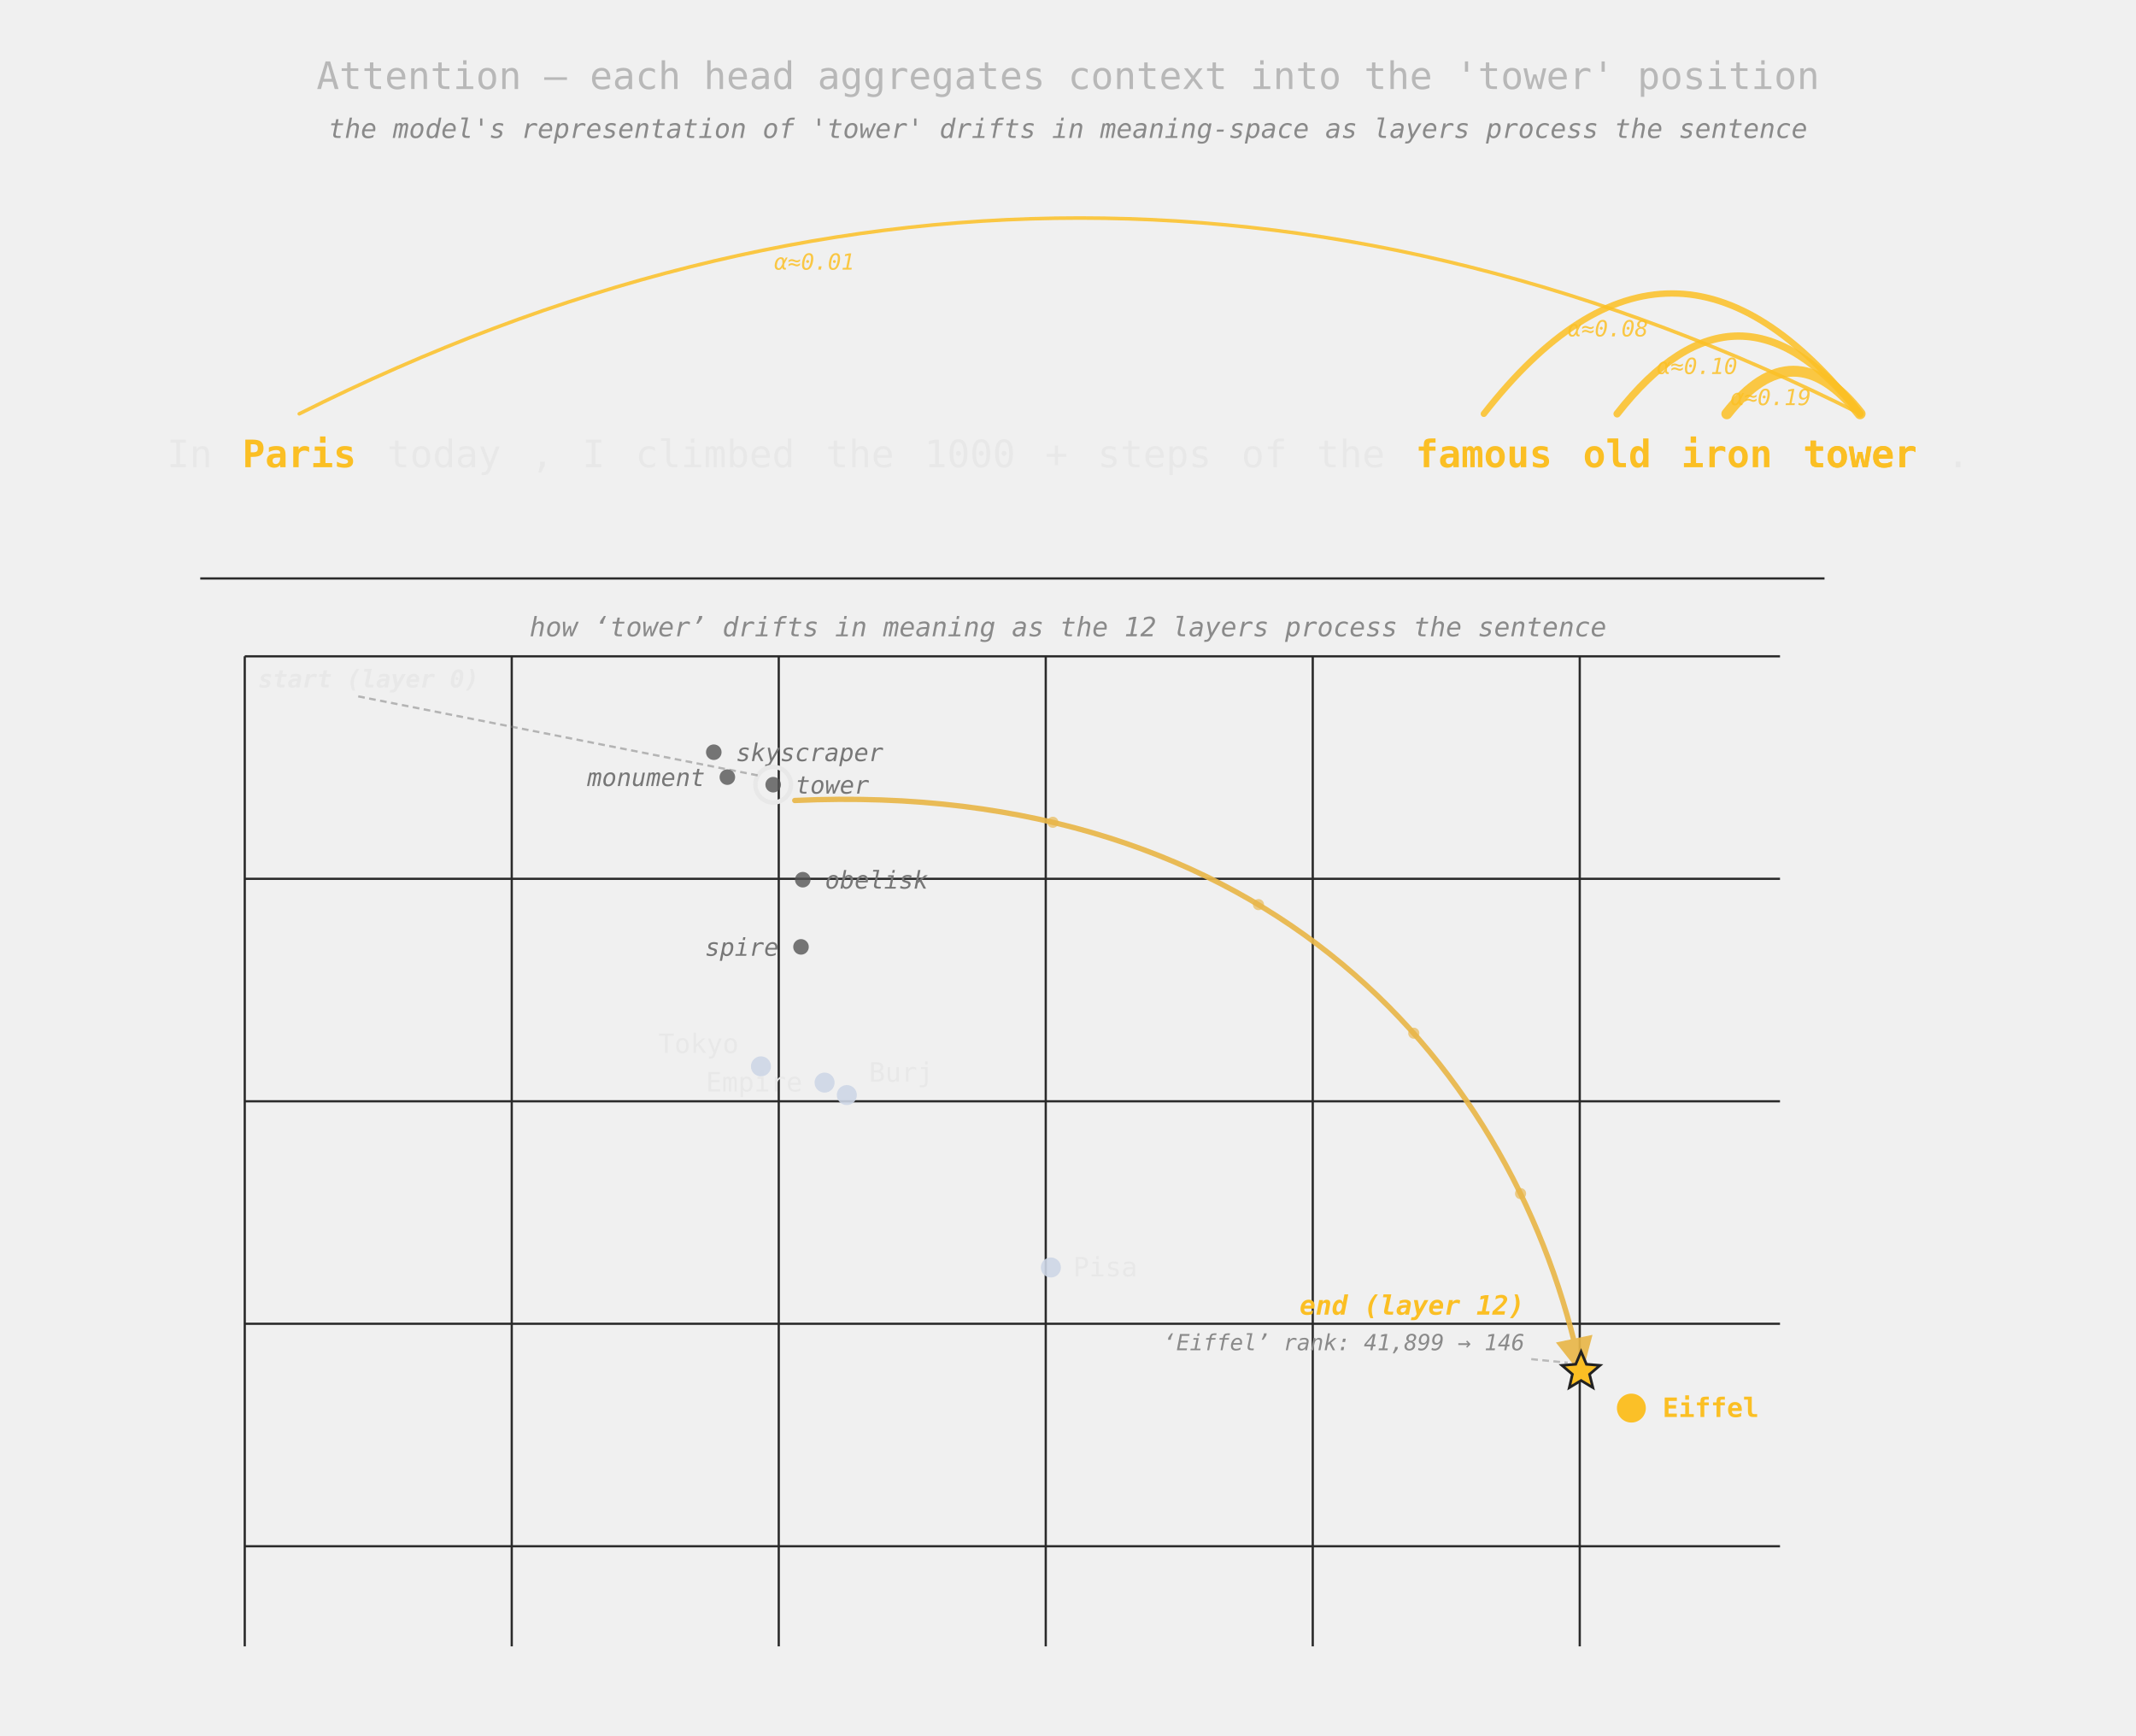
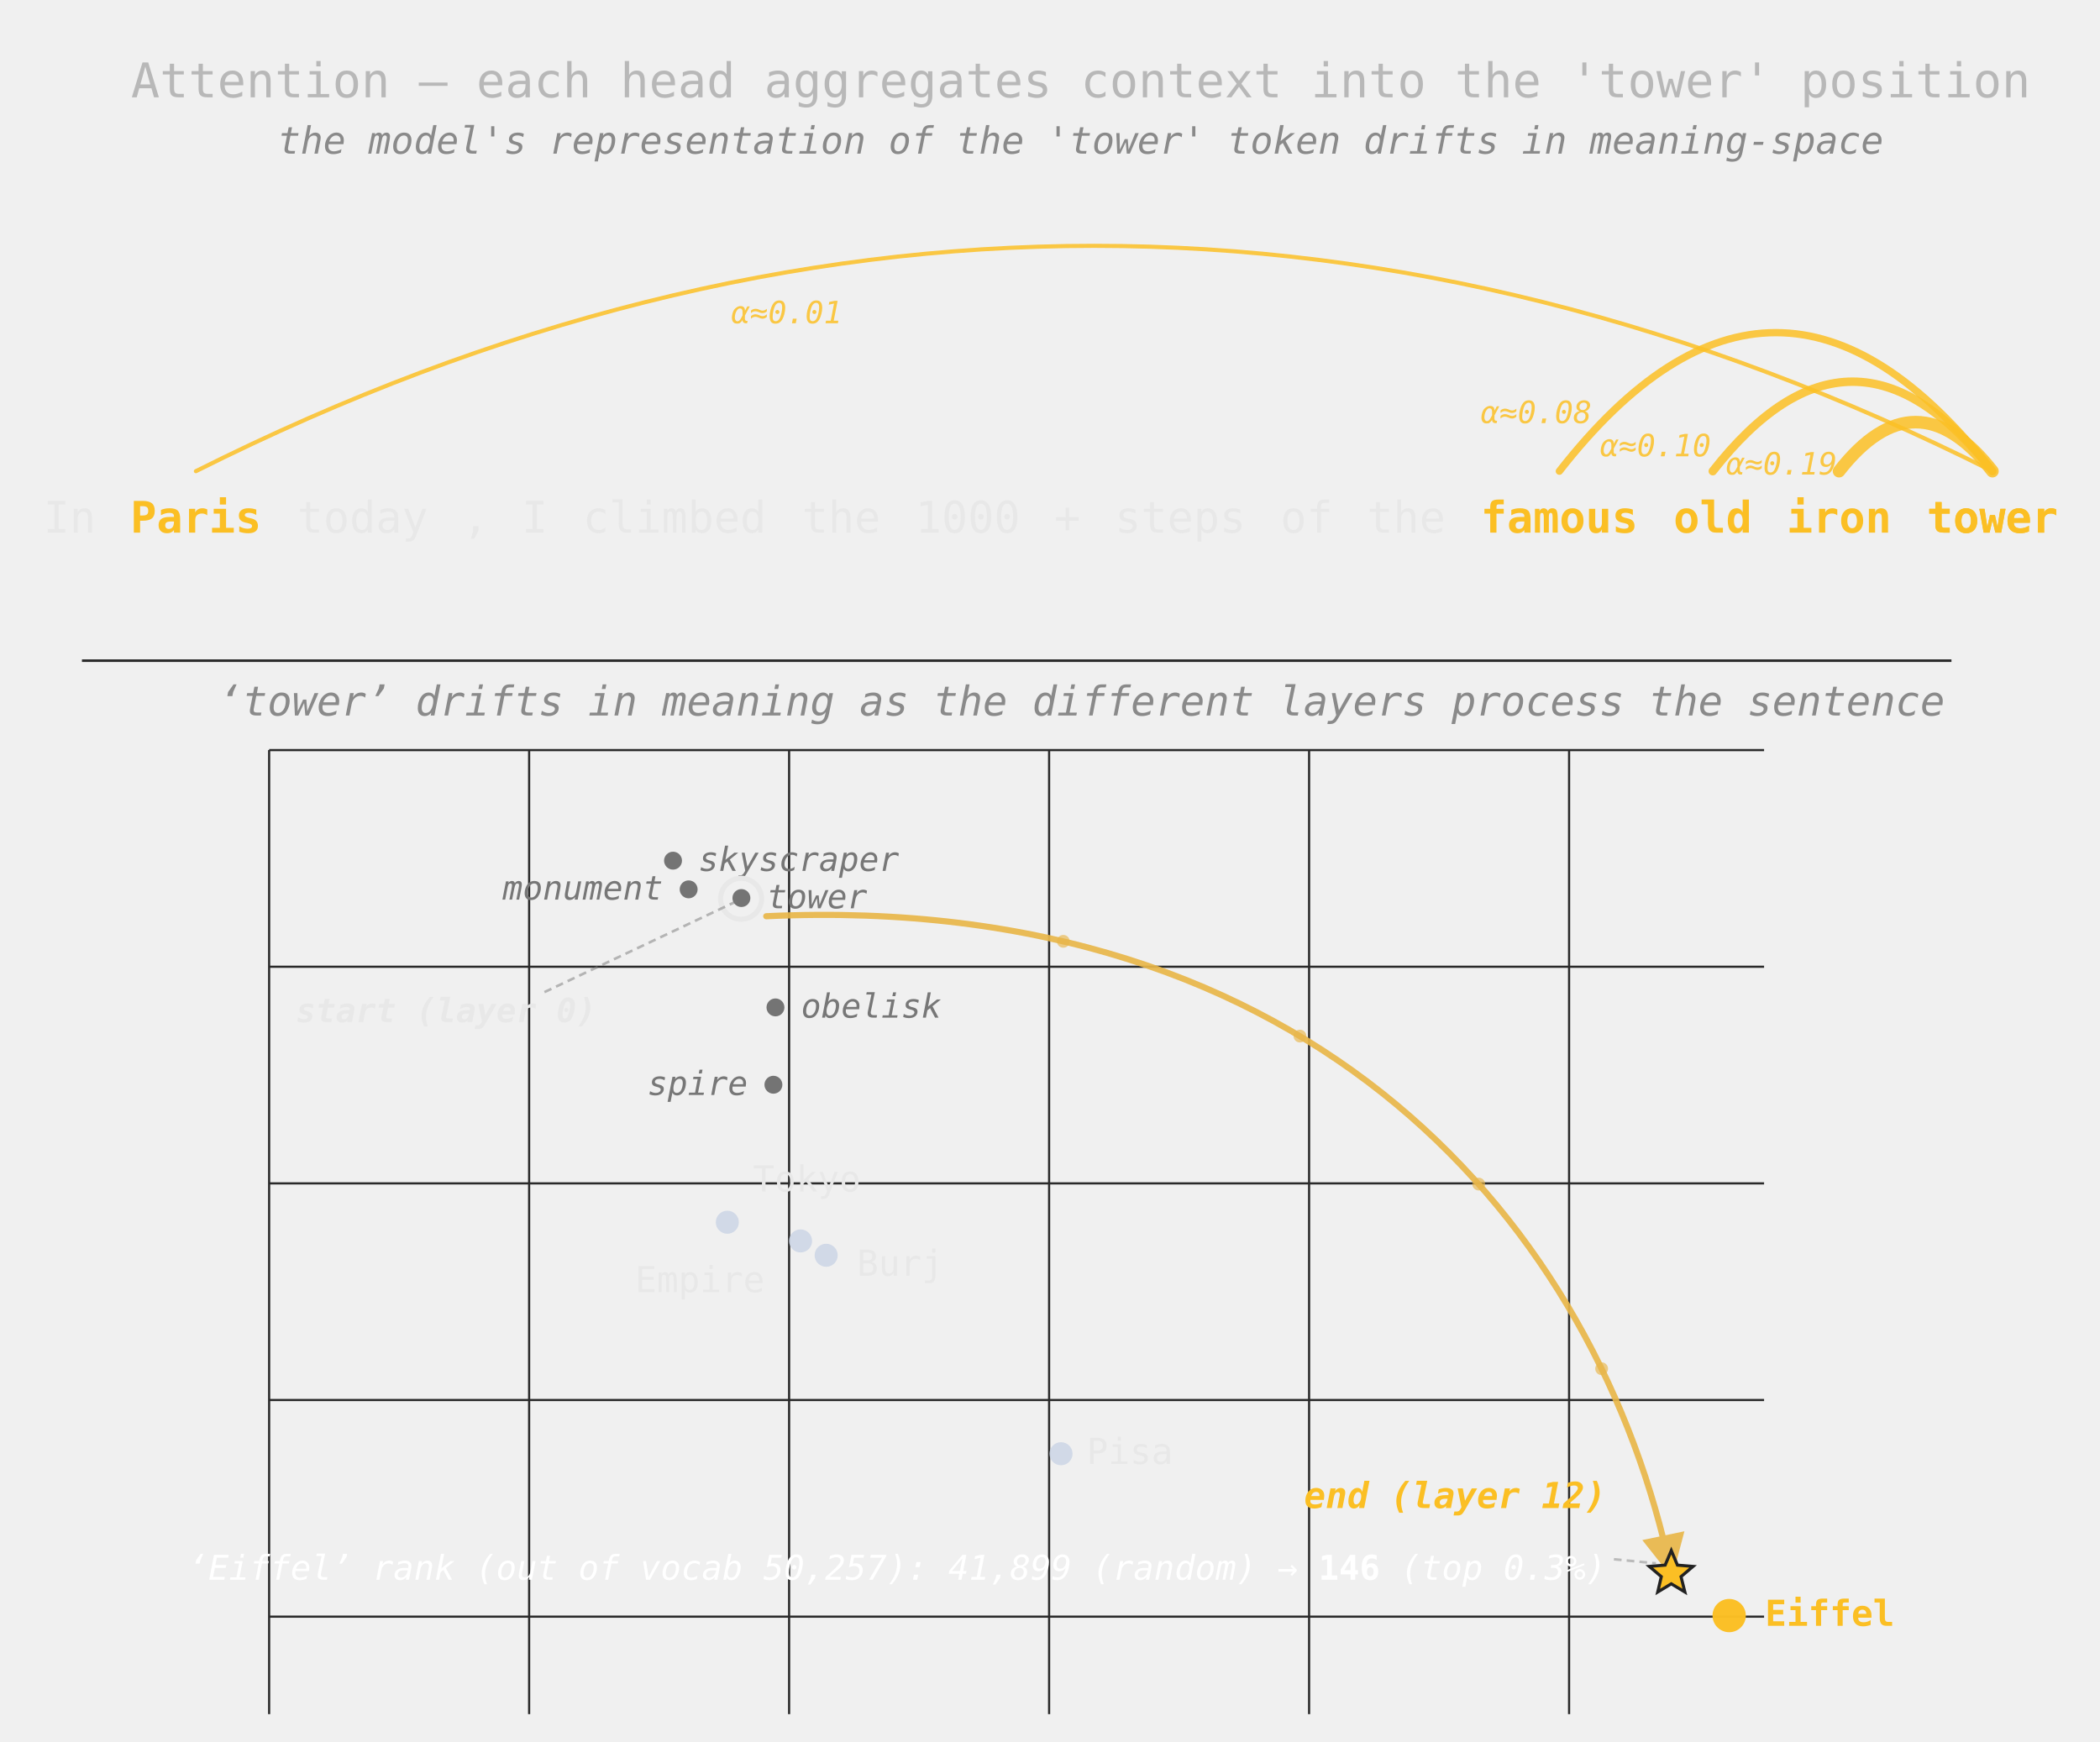
- <svg xmlns="http://www.w3.org/2000/svg" viewBox="0 0 960 780" font-family="Iosevka, 'JetBrains Mono', monospace">
-   <text x="480" y="40" text-anchor="middle" fill="#b8b8b8" font-size="17" font-weight="500">Attention — each head aggregates context into the 'tower' position</text>
-   <text x="480" y="62" text-anchor="middle" fill="#8a8a8a" font-size="12" font-style="italic">the model's representation of 'tower' drifts in meaning-space as layers process the sentence</text>
-   <text x="85.2" y="210.0" text-anchor="middle" fill="#e8e8e8" font-size="17" font-weight="500" font-family="Iosevka, 'JetBrains Mono', monospace">In</text>
-   <text x="134.5" y="210.0" text-anchor="middle" fill="#e8e8e8" font-size="17" font-weight="500" font-family="Iosevka, 'JetBrains Mono', monospace">Paris</text>
-   <text x="199.6" y="210.0" text-anchor="middle" fill="#e8e8e8" font-size="17" font-weight="500" font-family="Iosevka, 'JetBrains Mono', monospace">today</text>
-   <text x="243.7" y="210.0" text-anchor="middle" fill="#e8e8e8" font-size="17" font-weight="500" font-family="Iosevka, 'JetBrains Mono', monospace">,</text>
-   <text x="266.8" y="210.0" text-anchor="middle" fill="#e8e8e8" font-size="17" font-weight="500" font-family="Iosevka, 'JetBrains Mono', monospace">I</text>
-   <text x="321.4" y="210.0" text-anchor="middle" fill="#e8e8e8" font-size="17" font-weight="500" font-family="Iosevka, 'JetBrains Mono', monospace">climbed</text>
-   <text x="386.5" y="210.0" text-anchor="middle" fill="#e8e8e8" font-size="17" font-weight="500" font-family="Iosevka, 'JetBrains Mono', monospace">the</text>
-   <text x="435.9" y="210.0" text-anchor="middle" fill="#e8e8e8" font-size="17" font-weight="500" font-family="Iosevka, 'JetBrains Mono', monospace">1000</text>
-   <text x="474.8" y="210.0" text-anchor="middle" fill="#e8e8e8" font-size="17" font-weight="500" font-family="Iosevka, 'JetBrains Mono', monospace">+</text>
-   <text x="518.9" y="210.0" text-anchor="middle" fill="#e8e8e8" font-size="17" font-weight="500" font-family="Iosevka, 'JetBrains Mono', monospace">steps</text>
-   <text x="568.2" y="210.0" text-anchor="middle" fill="#e8e8e8" font-size="17" font-weight="500" font-family="Iosevka, 'JetBrains Mono', monospace">of</text>
-   <text x="607.1" y="210.0" text-anchor="middle" fill="#e8e8e8" font-size="17" font-weight="500" font-family="Iosevka, 'JetBrains Mono', monospace">the</text>
-   <text x="666.9" y="210.0" text-anchor="middle" fill="#e8e8e8" font-size="17" font-weight="500" font-family="Iosevka, 'JetBrains Mono', monospace">famous</text>
-   <text x="726.8" y="210.0" text-anchor="middle" fill="#e8e8e8" font-size="17" font-weight="500" font-family="Iosevka, 'JetBrains Mono', monospace">old</text>
-   <text x="776.1" y="210.0" text-anchor="middle" fill="#e8e8e8" font-size="17" font-weight="500" font-family="Iosevka, 'JetBrains Mono', monospace">iron</text>
-   <text x="836.0" y="210.0" text-anchor="middle" fill="#e8e8e8" font-size="17" font-weight="500" font-family="Iosevka, 'JetBrains Mono', monospace">tower</text>
-   <text x="880.1" y="210.0" text-anchor="middle" fill="#e8e8e8" font-size="17" font-weight="500" font-family="Iosevka, 'JetBrains Mono', monospace">.</text>
-   <line x1="90" y1="260" x2="820" y2="260" stroke="#2a2a2a" stroke-width="1" />
-   <g stroke="#2a2a2a" stroke-width="1" fill="none">
-     <line x1="110" y1="295" x2="110" y2="740" />
-     <line x1="230" y1="295" x2="230" y2="740" />
-     <line x1="350" y1="295" x2="350" y2="740" />
-     <line x1="470" y1="295" x2="470" y2="740" />
-     <line x1="590" y1="295" x2="590" y2="740" />
-     <line x1="710" y1="295" x2="710" y2="740" />
-     <line x1="110" y1="295" x2="800" y2="295" />
-     <line x1="110" y1="395" x2="800" y2="395" />
-     <line x1="110" y1="495" x2="800" y2="495" />
-     <line x1="110" y1="595" x2="800" y2="595" />
-     <line x1="110" y1="695" x2="800" y2="695" />
+ <svg xmlns="http://www.w3.org/2000/svg" viewBox="0 0 820 680" font-family="Iosevka, 'JetBrains Mono', monospace" version="1.1" id="svg1043" width="820" height="680">
+   <defs id="defs1047" />
+   <text x="422" y="38" text-anchor="middle" fill="#b8b8b8" font-size="17px" font-weight="500" id="text875" style="font-size:18.667px">Attention — each head aggregates context into the 'tower' position</text>
+   <text x="422" y="60" text-anchor="middle" fill="#8a8a8a" font-size="14px" font-style="italic" id="text877" style="font-size:14.667px">the model's representation of the 'tower' token drifts in meaning-space</text>
+   <text x="27.2" y="208" text-anchor="middle" fill="#e8e8e8" font-size="17px" font-weight="500" font-family="Iosevka, 'JetBrains Mono', monospace" id="text879">In</text>
+   <text x="76.5" y="208" text-anchor="middle" fill="#e8e8e8" font-size="17px" font-weight="500" font-family="Iosevka, 'JetBrains Mono', monospace" id="text881">Paris</text>
+   <text x="141.6" y="208" text-anchor="middle" fill="#e8e8e8" font-size="17px" font-weight="500" font-family="Iosevka, 'JetBrains Mono', monospace" id="text883">today</text>
+   <text x="185.7" y="208" text-anchor="middle" fill="#e8e8e8" font-size="17px" font-weight="500" font-family="Iosevka, 'JetBrains Mono', monospace" id="text885">,</text>
+   <text x="208.8" y="208" text-anchor="middle" fill="#e8e8e8" font-size="17px" font-weight="500" font-family="Iosevka, 'JetBrains Mono', monospace" id="text887">I</text>
+   <text x="263.4" y="208" text-anchor="middle" fill="#e8e8e8" font-size="17px" font-weight="500" font-family="Iosevka, 'JetBrains Mono', monospace" id="text889">climbed</text>
+   <text x="328.5" y="208" text-anchor="middle" fill="#e8e8e8" font-size="17px" font-weight="500" font-family="Iosevka, 'JetBrains Mono', monospace" id="text891">the</text>
+   <text x="377.9" y="208" text-anchor="middle" fill="#e8e8e8" font-size="17px" font-weight="500" font-family="Iosevka, 'JetBrains Mono', monospace" id="text893">1000</text>
+   <text x="416.8" y="208" text-anchor="middle" fill="#e8e8e8" font-size="17px" font-weight="500" font-family="Iosevka, 'JetBrains Mono', monospace" id="text895">+</text>
+   <text x="460.9" y="208" text-anchor="middle" fill="#e8e8e8" font-size="17px" font-weight="500" font-family="Iosevka, 'JetBrains Mono', monospace" id="text897">steps</text>
+   <text x="510.2" y="208" text-anchor="middle" fill="#e8e8e8" font-size="17px" font-weight="500" font-family="Iosevka, 'JetBrains Mono', monospace" id="text899">of</text>
+   <text x="549.1" y="208" text-anchor="middle" fill="#e8e8e8" font-size="17px" font-weight="500" font-family="Iosevka, 'JetBrains Mono', monospace" id="text901">the</text>
+   <text x="608.9" y="208" text-anchor="middle" fill="#e8e8e8" font-size="17px" font-weight="500" font-family="Iosevka, 'JetBrains Mono', monospace" id="text903">famous</text>
+   <text x="668.8" y="208" text-anchor="middle" fill="#e8e8e8" font-size="17px" font-weight="500" font-family="Iosevka, 'JetBrains Mono', monospace" id="text905">old</text>
+   <text x="718.1" y="208" text-anchor="middle" fill="#e8e8e8" font-size="17px" font-weight="500" font-family="Iosevka, 'JetBrains Mono', monospace" id="text907">iron</text>
+   <text x="778" y="208" text-anchor="middle" fill="#e8e8e8" font-size="17px" font-weight="500" font-family="Iosevka, 'JetBrains Mono', monospace" id="text909">tower</text>
+   <text x="822.1" y="208" text-anchor="middle" fill="#e8e8e8" font-size="17px" font-weight="500" font-family="Iosevka, 'JetBrains Mono', monospace" id="text911">.</text>
+   <line x1="32" y1="258" x2="762" y2="258" stroke="#2a2a2a" stroke-width="1" id="line913" />
+   <g stroke="#2a2a2a" stroke-width="1" fill="none" id="g937" transform="matrix(0.8459978,0,0,0.8459978,12.03251,43.35365)" style="display:inline">
+     <line x1="110" y1="295" x2="110" y2="740" id="line915" />
+     <line x1="230" y1="295" x2="230" y2="740" id="line917" />
+     <line x1="350" y1="295" x2="350" y2="740" id="line919" />
+     <line x1="470" y1="295" x2="470" y2="740" id="line921" />
+     <line x1="590" y1="295" x2="590" y2="740" id="line923" />
+     <line x1="710" y1="295" x2="710" y2="740" id="line925" />
+     <line x1="110" y1="295" x2="800" y2="295" id="line927" />
+     <line x1="110" y1="395" x2="800" y2="395" id="line929" />
+     <line x1="110" y1="495" x2="800" y2="495" id="line931" />
+     <line x1="110" y1="595" x2="800" y2="595" id="line933" />
+     <line x1="110" y1="695" x2="800" y2="695" id="line935" style="display:inline" />
  </g>
-   <g class="layer" id="sentence-amber">
-     <text x="836.0" y="210.0" text-anchor="middle" fill="#fbbf24" font-size="17" font-weight="700" font-family="Iosevka, 'JetBrains Mono', monospace">tower</text>
+   <g class="layer" id="sentence-amber" transform="translate(-58,-2)" style="display:inline">
+     <text x="836" y="210" text-anchor="middle" fill="#fbbf24" font-size="17px" font-weight="700" font-family="Iosevka, 'JetBrains Mono', monospace" id="text939" style="display:inline">tower</text>
  </g>
-   <g class="layer" id="attn-arcs">
-     <path d="M 134.5 186.0 Q 485.3 10.0 836.0 186.0" stroke="#fbbf24" stroke-width="1.61" fill="none" opacity="0.85" stroke-linecap="round" />
-     <text x="366.0" y="121.2" text-anchor="middle" fill="#fbbf24" font-size="10" font-style="italic" opacity="0.85">α≈0.01</text>
-     <path d="M 666.9 186.0 Q 751.4 77.8 836.0 186.0" stroke="#fbbf24" stroke-width="2.85" fill="none" opacity="0.85" stroke-linecap="round" />
-     <text x="722.7" y="151.2" text-anchor="middle" fill="#fbbf24" font-size="10" font-style="italic" opacity="0.85">α≈0.08</text>
-     <path d="M 726.8 186.0 Q 781.4 116.1 836.0 186.0" stroke="#fbbf24" stroke-width="3.30" fill="none" opacity="0.85" stroke-linecap="round" />
-     <text x="762.8" y="168.1" text-anchor="middle" fill="#fbbf24" font-size="10" font-style="italic" opacity="0.85">α≈0.10</text>
-     <path d="M 776.1 186.0 Q 806.0 147.7 836.0 186.0" stroke="#fbbf24" stroke-width="4.90" fill="none" opacity="0.85" stroke-linecap="round" />
-     <text x="795.9" y="182.1" text-anchor="middle" fill="#fbbf24" font-size="10" font-style="italic" opacity="0.85">α≈0.19</text>
-     <text x="836.0" y="210.0" text-anchor="middle" fill="#fbbf24" font-size="17" font-weight="700" font-family="Iosevka, 'JetBrains Mono', monospace">tower</text>
-     <text x="776.1" y="210.0" text-anchor="middle" fill="#fbbf24" font-size="17" font-weight="600" font-family="Iosevka, 'JetBrains Mono', monospace">iron</text>
-     <text x="726.8" y="210.0" text-anchor="middle" fill="#fbbf24" font-size="17" font-weight="600" font-family="Iosevka, 'JetBrains Mono', monospace">old</text>
-     <text x="666.9" y="210.0" text-anchor="middle" fill="#fbbf24" font-size="17" font-weight="600" font-family="Iosevka, 'JetBrains Mono', monospace">famous</text>
-     <text x="134.5" y="210.0" text-anchor="middle" fill="#fbbf24" font-size="17" font-weight="600" font-family="Iosevka, 'JetBrains Mono', monospace">Paris</text>
+   <g class="layer" id="attn-arcs" transform="translate(-58,-2)" style="display:inline">
+     <path d="M 134.5,186 Q 485.3,10 836,186" stroke="#fbbf24" stroke-width="1.61" fill="none" opacity="0.85" stroke-linecap="round" id="path942" />
+     <text x="365.174" y="128.228" text-anchor="middle" fill="#fbbf24" font-size="12px" font-style="italic" opacity="0.85" id="text944">α≈0.01</text>
+     <path d="M 666.9,186 Q 751.4,77.8 836,186" stroke="#fbbf24" stroke-width="2.85" fill="none" opacity="0.85" stroke-linecap="round" id="path946" />
+     <text x="657.85" y="167.216" text-anchor="middle" fill="#fbbf24" font-size="12px" font-style="italic" opacity="0.85" id="text948">α≈0.08</text>
+     <path d="m 726.8,186 q 54.6,-69.9 109.2,0" stroke="#fbbf24" stroke-width="3.3" fill="none" opacity="0.85" stroke-linecap="round" id="path950" />
+     <text x="704.428" y="180.192" text-anchor="middle" fill="#fbbf24" font-size="12px" font-style="italic" opacity="0.85" id="text952">α≈0.10</text>
+     <path d="M 776.1,186 Q 806,147.7 836,186" stroke="#fbbf24" stroke-width="4.9" fill="none" opacity="0.85" stroke-linecap="round" id="path954" />
+     <text x="753.65" y="187.305" text-anchor="middle" fill="#fbbf24" font-size="12px" font-style="italic" opacity="0.85" id="text956">α≈0.19</text>
+     <text x="836" y="210" text-anchor="middle" fill="#fbbf24" font-size="17px" font-weight="700" font-family="Iosevka, 'JetBrains Mono', monospace" id="text958">tower</text>
+     <text x="776.1" y="210" text-anchor="middle" fill="#fbbf24" font-size="17px" font-weight="600" font-family="Iosevka, 'JetBrains Mono', monospace" id="text960">iron</text>
+     <text x="726.8" y="210" text-anchor="middle" fill="#fbbf24" font-size="17px" font-weight="600" font-family="Iosevka, 'JetBrains Mono', monospace" id="text962">old</text>
+     <text x="666.9" y="210" text-anchor="middle" fill="#fbbf24" font-size="17px" font-weight="600" font-family="Iosevka, 'JetBrains Mono', monospace" id="text964">famous</text>
+     <text x="134.5" y="210" text-anchor="middle" fill="#fbbf24" font-size="17px" font-weight="600" font-family="Iosevka, 'JetBrains Mono', monospace" id="text966">Paris</text>
  </g>
-   <g class="layer" id="landmarks">
-     <text x="480" y="286" text-anchor="middle" fill="#8a8a8a" font-size="12" font-style="italic">how ‘tower’ drifts in meaning as the 12 layers process the sentence</text>
-     <circle cx="347.5" cy="352.7" r="3.5" fill="#555" opacity="0.8" />
-     <text x="357.5" y="356.7" text-anchor="start" fill="#777" font-size="11" font-style="italic">tower</text>
-     <circle cx="320.8" cy="338.1" r="3.5" fill="#555" opacity="0.8" />
-     <text x="330.8" y="342.1" text-anchor="start" fill="#777" font-size="11" font-style="italic">skyscraper</text>
-     <circle cx="326.9" cy="349.3" r="3.5" fill="#555" opacity="0.8" />
-     <text x="316.9" y="353.3" text-anchor="end" fill="#777" font-size="11" font-style="italic">monument</text>
-     <circle cx="360.0" cy="425.6" r="3.5" fill="#555" opacity="0.8" />
-     <text x="350.0" y="429.6" text-anchor="end" fill="#777" font-size="11" font-style="italic">spire</text>
-     <circle cx="360.8" cy="395.4" r="3.5" fill="#555" opacity="0.8" />
-     <text x="370.8" y="399.4" text-anchor="start" fill="#777" font-size="11" font-style="italic">obelisk</text>
-     <circle cx="733.2" cy="632.9" r="6.5" fill="#fbbf24" opacity="0.98" />
-     <text x="747.2" y="636.9" text-anchor="start" fill="#fbbf24" font-size="12" font-weight="700">Eiffel</text>
-     <circle cx="472.3" cy="569.7" r="4.5" fill="#cdd6e6" opacity="0.9" />
-     <text x="482.3" y="573.7" text-anchor="start" fill="#e8e8e8" font-size="12" font-weight="500">Pisa</text>
-     <circle cx="380.6" cy="492.2" r="4.5" fill="#cdd6e6" opacity="0.9" />
-     <text x="390.6" y="486.2" text-anchor="start" fill="#e8e8e8" font-size="12" font-weight="500">Burj</text>
-     <circle cx="370.6" cy="486.6" r="4.5" fill="#cdd6e6" opacity="0.9" />
-     <text x="360.6" y="490.6" text-anchor="end" fill="#e8e8e8" font-size="12" font-weight="500">Empire</text>
-     <circle cx="342.0" cy="479.3" r="4.5" fill="#cdd6e6" opacity="0.9" />
-     <text x="332.0" y="473.3" text-anchor="end" fill="#e8e8e8" font-size="12" font-weight="500">Tokyo</text>
+   <g class="layer" id="landmarks" transform="translate(-58,-2)" style="display:inline">
+     <text x="480.288" y="281.408" text-anchor="middle" fill="#8a8a8a" font-size="14px" font-style="italic" id="text969" style="font-size:16px">‘tower’ drifts in meaning as the different layers process the sentence</text>
+     <circle cx="347.5" cy="352.7" r="3.5" fill="#555555" opacity="0.8" id="circle971" />
+     <text x="357.5" y="356.7" text-anchor="start" fill="#777777" font-size="13px" font-style="italic" id="text973">tower</text>
+     <circle cx="320.8" cy="338.1" r="3.5" fill="#555555" opacity="0.8" id="circle975" />
+     <text x="330.8" y="342.1" text-anchor="start" fill="#777777" font-size="13px" font-style="italic" id="text977">skyscraper</text>
+     <circle cx="326.9" cy="349.3" r="3.5" fill="#555555" opacity="0.8" id="circle979" />
+     <text x="316.9" y="353.3" text-anchor="end" fill="#777777" font-size="13px" font-style="italic" id="text981">monument</text>
+     <circle cx="360" cy="425.6" r="3.5" fill="#555555" opacity="0.8" id="circle983" />
+     <text x="350" y="429.6" text-anchor="end" fill="#777777" font-size="13px" font-style="italic" id="text985">spire</text>
+     <circle cx="360.8" cy="395.4" r="3.5" fill="#555555" opacity="0.8" id="circle987" />
+     <text x="370.8" y="399.4" text-anchor="start" fill="#777777" font-size="13px" font-style="italic" id="text989">obelisk</text>
+     <circle cx="733.2" cy="632.9" r="6.5" fill="#fbbf24" opacity="0.98" id="circle991" />
+     <text x="747.2" y="636.9" text-anchor="start" fill="#fbbf24" font-size="14px" font-weight="700" id="text993">Eiffel</text>
+     <circle cx="472.3" cy="569.7" r="4.5" fill="#cdd6e6" opacity="0.9" id="circle995" />
+     <text x="482.3" y="573.7" text-anchor="start" fill="#e8e8e8" font-size="14px" font-weight="500" id="text997">Pisa</text>
+     <circle cx="380.6" cy="492.2" r="4.5" fill="#cdd6e6" opacity="0.9" id="circle999" />
+     <text x="392.6" y="500.2" text-anchor="start" fill="#e8e8e8" font-size="14px" font-weight="500" id="text1001">Burj</text>
+     <circle cx="370.6" cy="486.6" r="4.5" fill="#cdd6e6" opacity="0.9" id="circle1003" />
+     <text x="356.6" y="506.6" text-anchor="end" fill="#e8e8e8" font-size="14px" font-weight="500" id="text1005">Empire</text>
+     <circle cx="342" cy="479.3" r="4.5" fill="#cdd6e6" opacity="0.9" id="circle1007" />
+     <text x="352" y="467.3" text-anchor="start" fill="#e8e8e8" font-size="14px" font-weight="500" id="text1009">Tokyo</text>
  </g>
-   <g class="layer" id="drift-start">
-     <circle cx="347.5" cy="352.7" r="8" fill="none" stroke="#e8e8e8" stroke-width="2" />
-     <text x="116.0" y="309.0" text-anchor="start" fill="#e8e8e8" font-size="11" font-style="italic" font-weight="600">start  (layer 0)</text>
-     <line x1="161.0" y1="313.0" x2="341.5" y2="348.7" stroke="#777" stroke-width="1" opacity="0.5" stroke-dasharray="3,2" />
+   <g class="layer" id="drift-start" transform="translate(-58.41931,-1.436251)">
+     <circle cx="347.792" cy="352.408" r="8" fill="none" stroke="#e8e8e8" stroke-width="2" id="circle1012" />
+     <text x="173.908" y="400.588" text-anchor="start" fill="#e8e8e8" font-size="13px" font-style="italic" font-weight="600" id="text1014">start (layer 0)</text>
+     <line x1="271.018" y1="388.864" x2="346.518" y2="353.164" stroke="#777777" stroke-width="1" opacity="0.5" stroke-dasharray="3, 2" id="line1016" />
  </g>
-   <g class="layer" id="drift-trajectory">
-     <defs>
+   <g class="layer" id="drift-trajectory" transform="translate(-58,-2)" style="display:inline">
+     <defs id="defs1022">
      <marker id="arrow-traj" viewBox="0 0 10 10" refX="9" refY="5" markerWidth="7" markerHeight="7" orient="auto-start-reverse">
-         <path d="M 0 0 L 10 5 L 0 10 z" fill="#e8b649" />
+         <path d="M 0,0 10,5 0,10 Z" fill="#e8b649" id="path1019" />
      </marker>
    </defs>
-     <path d="M 357.2 359.8 C 570.7 349.9, 682.1 480.3, 710.6 616.5" stroke="#e8b649" stroke-width="2.4" fill="none" opacity="0.92" stroke-linecap="round" stroke-linejoin="round" marker-end="url(#arrow-traj)" />
-     <circle cx="473.2" cy="369.6" r="2.5" fill="#e8b649" opacity="0.65" />
-     <circle cx="565.6" cy="406.6" r="2.5" fill="#e8b649" opacity="0.65" />
-     <circle cx="635.4" cy="464.4" r="2.5" fill="#e8b649" opacity="0.65" />
-     <circle cx="683.4" cy="536.5" r="2.5" fill="#e8b649" opacity="0.65" />
-     <polygon points="710.6,607.5 713.0,613.2 719.1,613.7 714.4,617.7 715.9,623.7 710.6,620.5 705.3,623.7 706.7,617.7 702.0,613.7 708.2,613.2" fill="#fbbf24" stroke="#222" stroke-width="1.2" />
-     <text x="685.2" y="590.9" text-anchor="end" fill="#fbbf24" font-size="12" font-style="italic" font-weight="600">end  (layer 12)</text>
-     <text x="685.2" y="606.9" text-anchor="end" fill="#8a8a8a" font-size="10" font-style="italic">‘Eiffel’ rank: 41,899 → 146</text>
-     <line x1="688.2" y1="610.9" x2="704.6" y2="612.5" stroke="#777" stroke-width="1" opacity="0.45" stroke-dasharray="3,2" />
+     <path d="m 357.2,359.8 c 213.5,-9.9 324.9,120.5 353.4,256.7" stroke="#e8b649" stroke-width="2.4" fill="none" opacity="0.92" stroke-linecap="round" stroke-linejoin="round" marker-end="url(#arrow-traj)" id="path1024" />
+     <circle cx="473.2" cy="369.6" r="2.5" fill="#e8b649" opacity="0.65" id="circle1026" />
+     <circle cx="565.6" cy="406.6" r="2.5" fill="#e8b649" opacity="0.65" id="circle1028" />
+     <circle cx="635.4" cy="464.4" r="2.5" fill="#e8b649" opacity="0.65" id="circle1030" />
+     <circle cx="683.4" cy="536.5" r="2.5" fill="#e8b649" opacity="0.65" id="circle1032" />
+     <polygon points="714.4,617.7 715.9,623.7 710.6,620.5 705.3,623.7 706.7,617.7 702,613.7 708.2,613.2 710.6,607.5 713,613.2 719.1,613.7 " fill="#fbbf24" stroke="#222222" stroke-width="1.2" id="polygon1034" />
+     <text x="685.2" y="590.9" text-anchor="end" fill="#fbbf24" font-size="14px" font-style="italic" font-weight="600" id="text1036">end (layer 12)</text>
+     <text x="685.2" y="618.9" text-anchor="end" fill="#8a8a8a" font-size="12px" font-style="italic" id="text1038" style="font-size:13.333px">
+       <tspan style="font-size:13.333px;fill:#ffffff" id="tspan1781">‘Eiffel’ rank (out of vocab 50,257): 41,899 (random) → <tspan style="font-style:normal;font-variant:normal;font-weight:bold;font-stretch:normal;font-family:Iosevka, 'JetBrains Mono', monospace;-inkscape-font-specification:'Iosevka, JetBrains Mono, monospace Bold'" id="tspan1885">146</tspan> (top 0.3%)</tspan>
+     </text>
+     <line x1="688.2" y1="610.9" x2="704.6" y2="612.5" stroke="#777777" stroke-width="1" opacity="0.45" stroke-dasharray="3, 2" id="line1040" />
  </g>
</svg>
